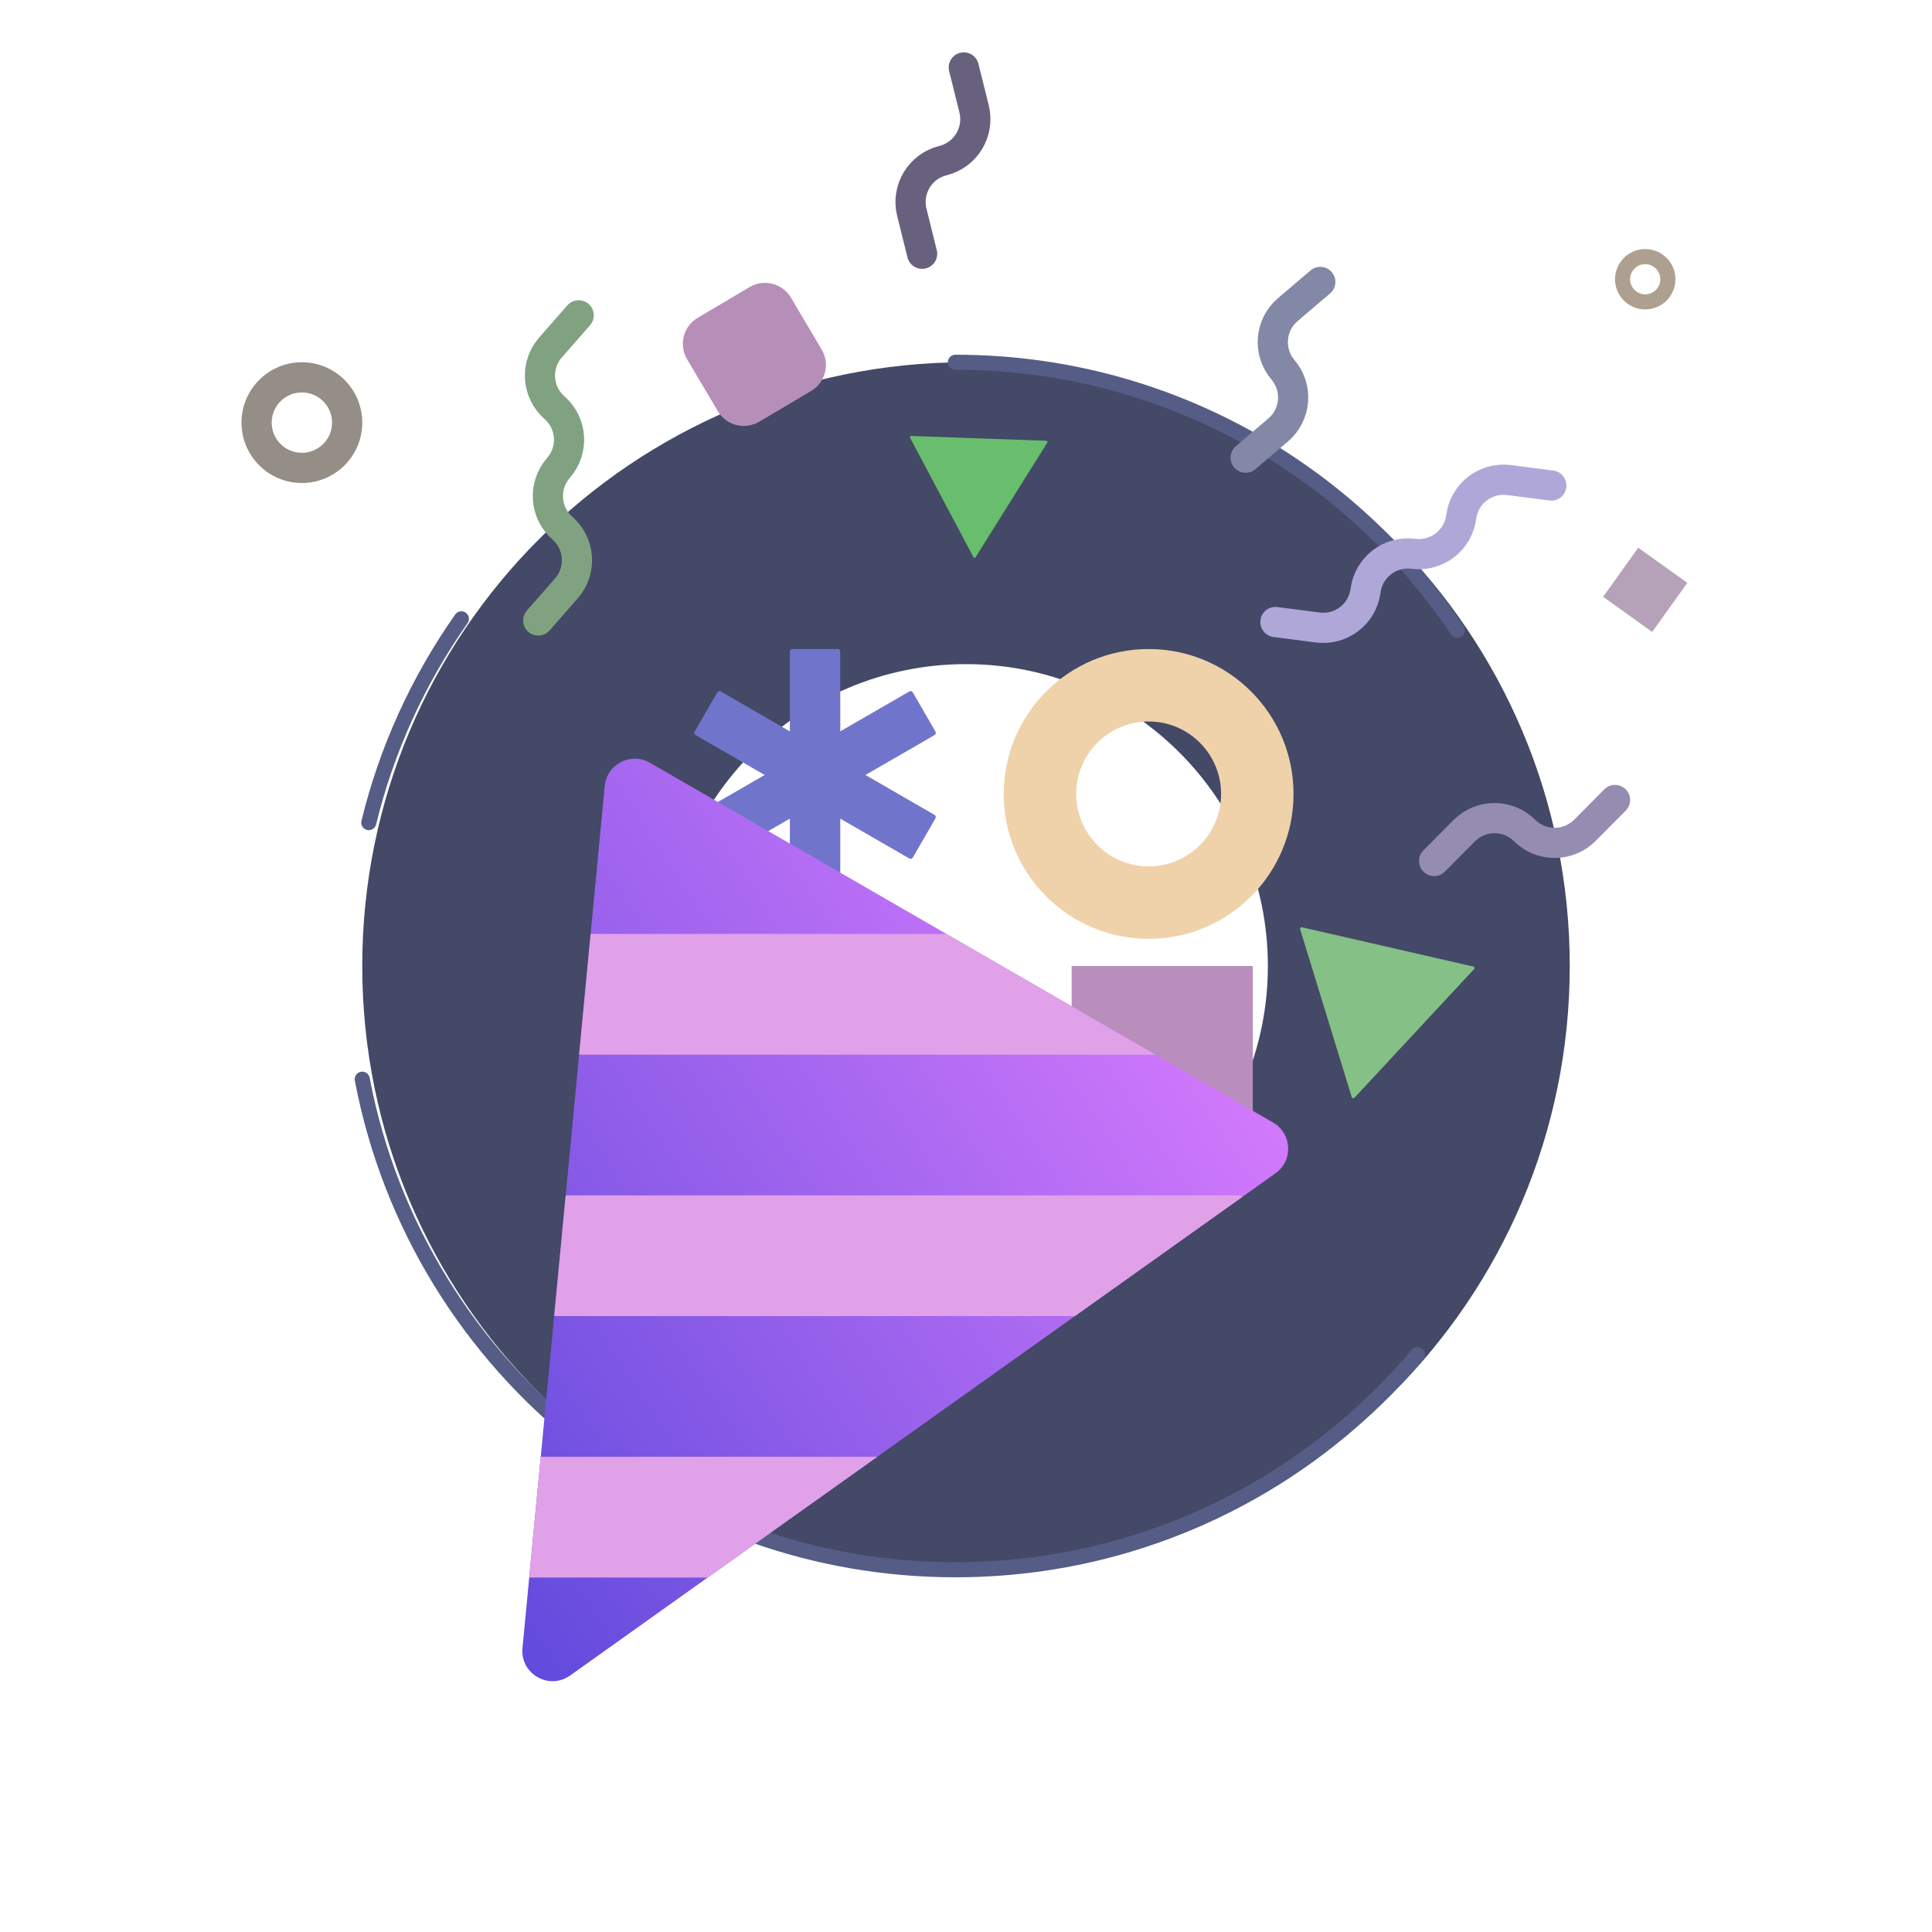
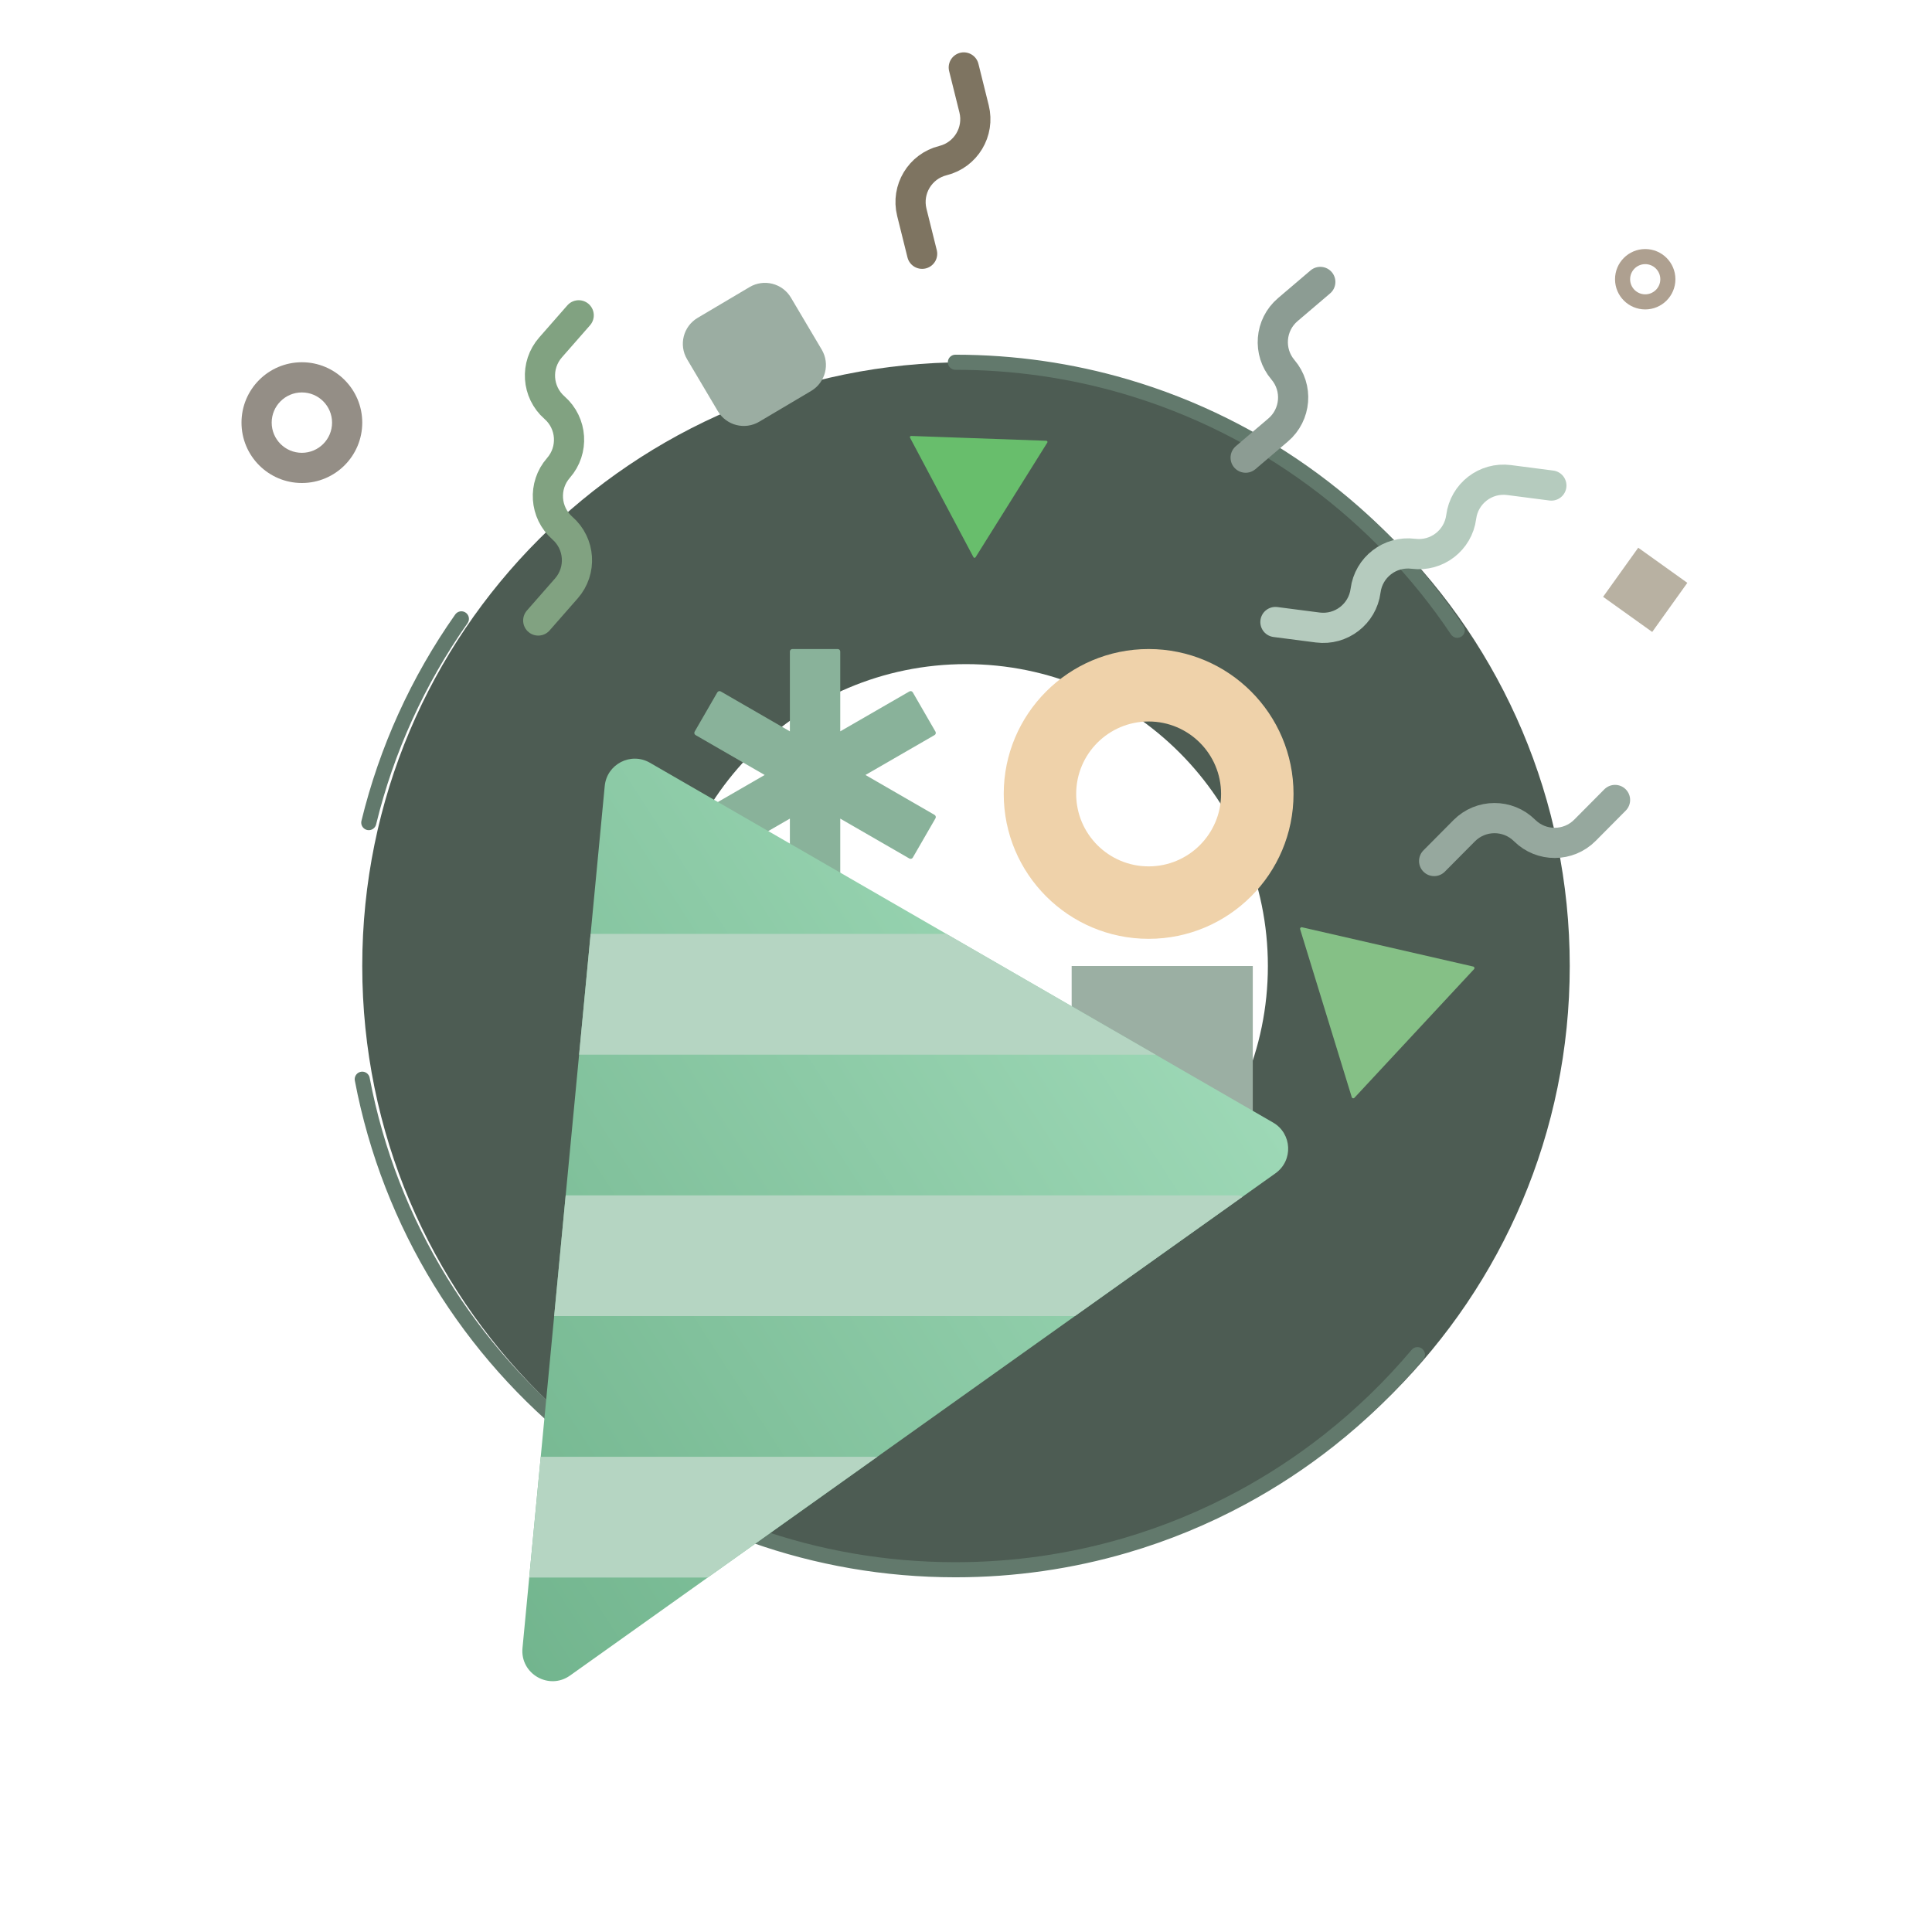
<svg xmlns="http://www.w3.org/2000/svg" width="256" height="256" viewBox="0 0 256 256" fill="none">
-   <path fill-rule="evenodd" clip-rule="evenodd" d="M128 208C172.183 208 208 172.183 208 128C208 83.817 172.183 48 128 48C83.817 48 48 83.817 48 128C48 172.183 83.817 208 128 208ZM128 168C150.091 168 168 150.091 168 128C168 105.909 150.091 88 128 88C105.909 88 88 105.909 88 128C88 150.091 105.909 168 128 168Z" fill="#434966" />
+   <path fill-rule="evenodd" clip-rule="evenodd" d="M128 208C172.183 208 208 172.183 208 128C208 83.817 172.183 48 128 48C83.817 48 48 83.817 48 128C48 172.183 83.817 208 128 208ZM128 168C150.091 168 168 150.091 168 128C168 105.909 150.091 88 128 88C105.909 88 88 105.909 88 128C88 150.091 105.909 168 128 168Z" fill="#4d5c53" />
  <path d="M71.32 82.219L75.049 77.966C77.109 75.616 76.874 72.042 74.525 69.983V69.983C72.175 67.923 71.941 64.349 74 62V62C76.059 59.651 75.825 56.077 73.475 54.017V54.017C71.126 51.958 70.891 48.384 72.951 46.035L76.68 41.781" stroke="#81A281" stroke-width="4" stroke-linecap="round" stroke-linejoin="round" />
-   <rect x="89" y="44.156" width="16" height="16" rx="4" transform="rotate(-30.6488 89 44.1564)" fill="#B68FB9" />
-   <rect x="217.074" y="72.576" width="8" height="8" transform="rotate(35.5802 217.074 72.5758)" fill="#B6A2B8" />
-   <rect x="142" y="128" width="24" height="24" fill="#B98EBC" />
+   <rect x="89" y="44.156" width="16" height="16" rx="4" transform="rotate(-30.6488 89 44.1564)" fill="#9bada2" />
+   <rect x="217.074" y="72.576" width="8" height="8" transform="rotate(35.5802 217.074 72.5758)" fill="#b8b1a2" />
+   <rect x="142" y="128" width="24" height="24" fill="#9bafa3" />
  <path d="M120.586 58.001C120.528 57.892 120.61 57.761 120.733 57.766L138.643 58.404C138.766 58.408 138.838 58.544 138.773 58.648L129.266 73.84C129.2 73.944 129.046 73.939 128.989 73.83L120.586 58.001Z" fill="#68BE6C" />
  <path d="M172.277 123.132C172.23 122.979 172.366 122.833 172.522 122.868L195.213 128.073C195.369 128.109 195.428 128.3 195.319 128.417L179.466 145.466C179.357 145.583 179.162 145.538 179.115 145.385L172.277 123.132Z" fill="#85C086" />
-   <path fill-rule="evenodd" clip-rule="evenodd" d="M104.663 86.334C104.663 86.149 104.812 86 104.997 86H111.005C111.189 86 111.338 86.149 111.338 86.334V96.907L120.495 91.621C120.655 91.528 120.859 91.583 120.951 91.743L123.955 96.946C124.048 97.106 123.993 97.31 123.833 97.402L114.676 102.689L123.832 107.976C123.992 108.068 124.047 108.272 123.955 108.432L120.951 113.635C120.859 113.794 120.654 113.849 120.495 113.757L111.338 108.471V119.044C111.338 119.228 111.189 119.378 111.005 119.378H104.997C104.812 119.378 104.663 119.228 104.663 119.044V108.47L95.505 113.757C95.346 113.849 95.142 113.794 95.049 113.635L92.046 108.432C91.953 108.272 92.008 108.068 92.168 107.976L101.325 102.689L92.167 97.402C92.007 97.31 91.953 97.106 92.045 96.946L95.049 91.743C95.141 91.583 95.345 91.528 95.505 91.621L104.663 96.908V86.334Z" fill="#7075CB" />
+   <path fill-rule="evenodd" clip-rule="evenodd" d="M104.663 86.334C104.663 86.149 104.812 86 104.997 86H111.005C111.189 86 111.338 86.149 111.338 86.334V96.907L120.495 91.621C120.655 91.528 120.859 91.583 120.951 91.743L123.955 96.946C124.048 97.106 123.993 97.31 123.833 97.402L114.676 102.689L123.832 107.976C123.992 108.068 124.047 108.272 123.955 108.432L120.951 113.635C120.859 113.794 120.654 113.849 120.495 113.757L111.338 108.471V119.044C111.338 119.228 111.189 119.378 111.005 119.378H104.997C104.812 119.378 104.663 119.228 104.663 119.044V108.47L95.505 113.757C95.346 113.849 95.142 113.794 95.049 113.635L92.046 108.432C91.953 108.272 92.008 108.068 92.168 107.976L101.325 102.689L92.167 97.402C92.007 97.31 91.953 97.106 92.045 96.946L95.049 91.743C95.141 91.583 95.345 91.528 95.505 91.621L104.663 96.908V86.334Z" fill="#89b29a" />
  <path fill-rule="evenodd" clip-rule="evenodd" d="M152.2 124.399C162.803 124.399 171.399 115.803 171.399 105.2C171.399 94.596 162.803 86 152.2 86C141.596 86 133 94.596 133 105.2C133 115.803 141.596 124.399 152.2 124.399ZM152.2 114.799C157.502 114.799 161.799 110.502 161.799 105.2C161.799 99.898 157.502 95.6 152.2 95.6C146.898 95.6 142.6 99.898 142.6 105.2C142.6 110.502 146.898 114.799 152.2 114.799Z" fill="#EFD2AA" />
  <path fill-rule="evenodd" clip-rule="evenodd" d="M40 64C44.418 64 48 60.418 48 56C48 51.582 44.418 48 40 48C35.582 48 32 51.582 32 56C32 60.418 35.582 64 40 64ZM40 60C42.209 60 44 58.209 44 56C44 53.791 42.209 52 40 52C37.791 52 36 53.791 36 56C36 58.209 37.791 60 40 60Z" fill="#948E86" />
  <path fill-rule="evenodd" clip-rule="evenodd" d="M218 41C220.209 41 222 39.209 222 37C222 34.791 220.209 33 218 33C215.791 33 214 34.791 214 37C214 39.209 215.791 41 218 41ZM218 39C219.105 39 220 38.105 220 37C220 35.895 219.105 35 218 35C216.895 35 216 35.895 216 37C216 38.105 216.895 39 218 39Z" fill="#AEA090" />
-   <path d="M126.596 48C134.408 48 141.959 49.12 149.096 51.208C167.283 56.528 182.787 68.133 193.096 83.513M187.817 179.5C186.054 181.595 184.184 183.597 182.218 185.5C180.27 187.384 178.227 189.171 176.096 190.851C172.499 193.688 168.653 196.222 164.596 198.416C159.713 201.057 154.524 203.205 149.096 204.792C141.959 206.88 134.408 208 126.596 208C107.907 208 90.714 201.591 77.096 190.851C62.256 179.148 51.661 162.301 48 143M61.136 82C58.27 86.07 55.775 90.42 53.698 95C51.674 99.463 50.049 104.145 48.866 109" stroke="#555D86" stroke-width="2" stroke-linecap="round" />
+   <path d="M126.596 48C134.408 48 141.959 49.12 149.096 51.208C167.283 56.528 182.787 68.133 193.096 83.513M187.817 179.5C186.054 181.595 184.184 183.597 182.218 185.5C180.27 187.384 178.227 189.171 176.096 190.851C172.499 193.688 168.653 196.222 164.596 198.416C159.713 201.057 154.524 203.205 149.096 204.792C141.959 206.88 134.408 208 126.596 208C107.907 208 90.714 201.591 77.096 190.851C62.256 179.148 51.661 162.301 48 143M61.136 82C58.27 86.07 55.775 90.42 53.698 95C51.674 99.463 50.049 104.145 48.866 109" stroke="#62796c" stroke-width="2" stroke-linecap="round" />
  <path d="M69.233 218.378C68.907 221.79 72.743 224.004 75.535 222.017L169.01 155.465C171.382 153.776 171.212 150.199 168.69 148.743L86.112 101.066C83.59 99.61 80.407 101.251 80.13 104.151L69.233 218.378Z" fill="url(#paint0_linear_277_11257)" />
  <mask id="mask0_277_11257" style="mask-type:alpha" maskUnits="userSpaceOnUse" x="69" y="100" width="102" height="123">
-     <path d="M69.233 218.378C68.907 221.79 72.743 224.004 75.535 222.017L169.01 155.465C171.382 153.776 171.212 150.199 168.69 148.743L86.112 101.066C83.59 99.61 80.407 101.252 80.131 104.151L69.233 218.378Z" fill="#AF9EFF" />
+     <path d="M69.233 218.378C68.907 221.79 72.743 224.004 75.535 222.017L169.01 155.465C171.382 153.776 171.212 150.199 168.69 148.743L86.112 101.066C83.59 99.61 80.407 101.252 80.131 104.151L69.233 218.378Z" fill="#b9e4cb" />
  </mask>
  <g mask="url(#mask0_277_11257)">
-     <rect x="57.255" y="123.748" width="128" height="16" rx="1.28" fill="#E0A1E9" />
-     <rect x="37.255" y="158.389" width="128" height="16" rx="1.28" fill="#E0A1E9" />
-     <rect x="17.255" y="193.03" width="128" height="16" rx="1.28" fill="#E0A1E9" />
+     <rect x="57.255" y="123.748" width="128" height="16" rx="1.28" fill="#b5d5c2" />
+     <rect x="37.255" y="158.389" width="128" height="16" rx="1.28" fill="#b5d5c2" />
+     <rect x="17.255" y="193.03" width="128" height="16" rx="1.28" fill="#b5d5c2" />
  </g>
-   <path d="M165.054 60.642L169.361 56.974C171.739 54.949 172.026 51.379 170 49V49C167.975 46.621 168.261 43.051 170.64 41.026L174.946 37.358" stroke="#8288A6" stroke-width="4" stroke-linecap="round" stroke-linejoin="round" />
-   <path d="M169 82.421L174.61 83.147C177.708 83.548 180.545 81.361 180.946 78.263V78.263C181.347 75.164 184.184 72.978 187.282 73.378V73.378C190.38 73.779 193.217 71.593 193.618 68.494V68.494C194.019 65.396 196.856 63.209 199.954 63.61L205.564 64.336" stroke="#B0A7D9" stroke-width="4" stroke-linecap="round" stroke-linejoin="round" />
-   <path d="M122.186 33.626L120.821 28.136C120.067 25.104 121.914 22.035 124.946 21.281V21.281C127.978 20.528 129.825 17.459 129.071 14.427L127.706 8.937" stroke="#68617E" stroke-width="4" stroke-linecap="round" stroke-linejoin="round" />
-   <path d="M190.03 114.09L194.015 110.075C196.216 107.858 199.798 107.844 202.015 110.045V110.045C204.233 112.246 207.814 112.232 210.015 110.015L214 106" stroke="#958CB2" stroke-width="4" stroke-linecap="round" stroke-linejoin="round" />
+   <path d="M165.054 60.642L169.361 56.974C171.739 54.949 172.026 51.379 170 49V49C167.975 46.621 168.261 43.051 170.64 41.026L174.946 37.358" stroke="#8c9c93" stroke-width="4" stroke-linecap="round" stroke-linejoin="round" />
+   <path d="M169 82.421L174.61 83.147C177.708 83.548 180.545 81.361 180.946 78.263V78.263C181.347 75.164 184.184 72.978 187.282 73.378V73.378C190.38 73.779 193.217 71.593 193.618 68.494V68.494C194.019 65.396 196.856 63.209 199.954 63.61L205.564 64.336" stroke="#b5cbbe" stroke-width="4" stroke-linecap="round" stroke-linejoin="round" />
+   <path d="M122.186 33.626L120.821 28.136C120.067 25.104 121.914 22.035 124.946 21.281V21.281C127.978 20.528 129.825 17.459 129.071 14.427L127.706 8.937" stroke="#7e7461" stroke-width="4" stroke-linecap="round" stroke-linejoin="round" />
+   <path d="M190.03 114.09L194.015 110.075C196.216 107.858 199.798 107.844 202.015 110.045V110.045C204.233 112.246 207.814 112.232 210.015 110.015L214 106" stroke="#96a89e" stroke-width="4" stroke-linecap="round" stroke-linejoin="round" />
  <defs>
    <linearGradient id="paint0_linear_277_11257" x1="67.5" y1="223.5" x2="173.05" y2="155.153" gradientUnits="userSpaceOnUse">
-       <stop stop-color="#5E49DC" />
-       <stop offset="1" stop-color="#D279FC" />
+       <stop stop-color="#71b48d" />
+       <stop offset="1" stop-color="#9dd8b6" />
    </linearGradient>
  </defs>
</svg>
